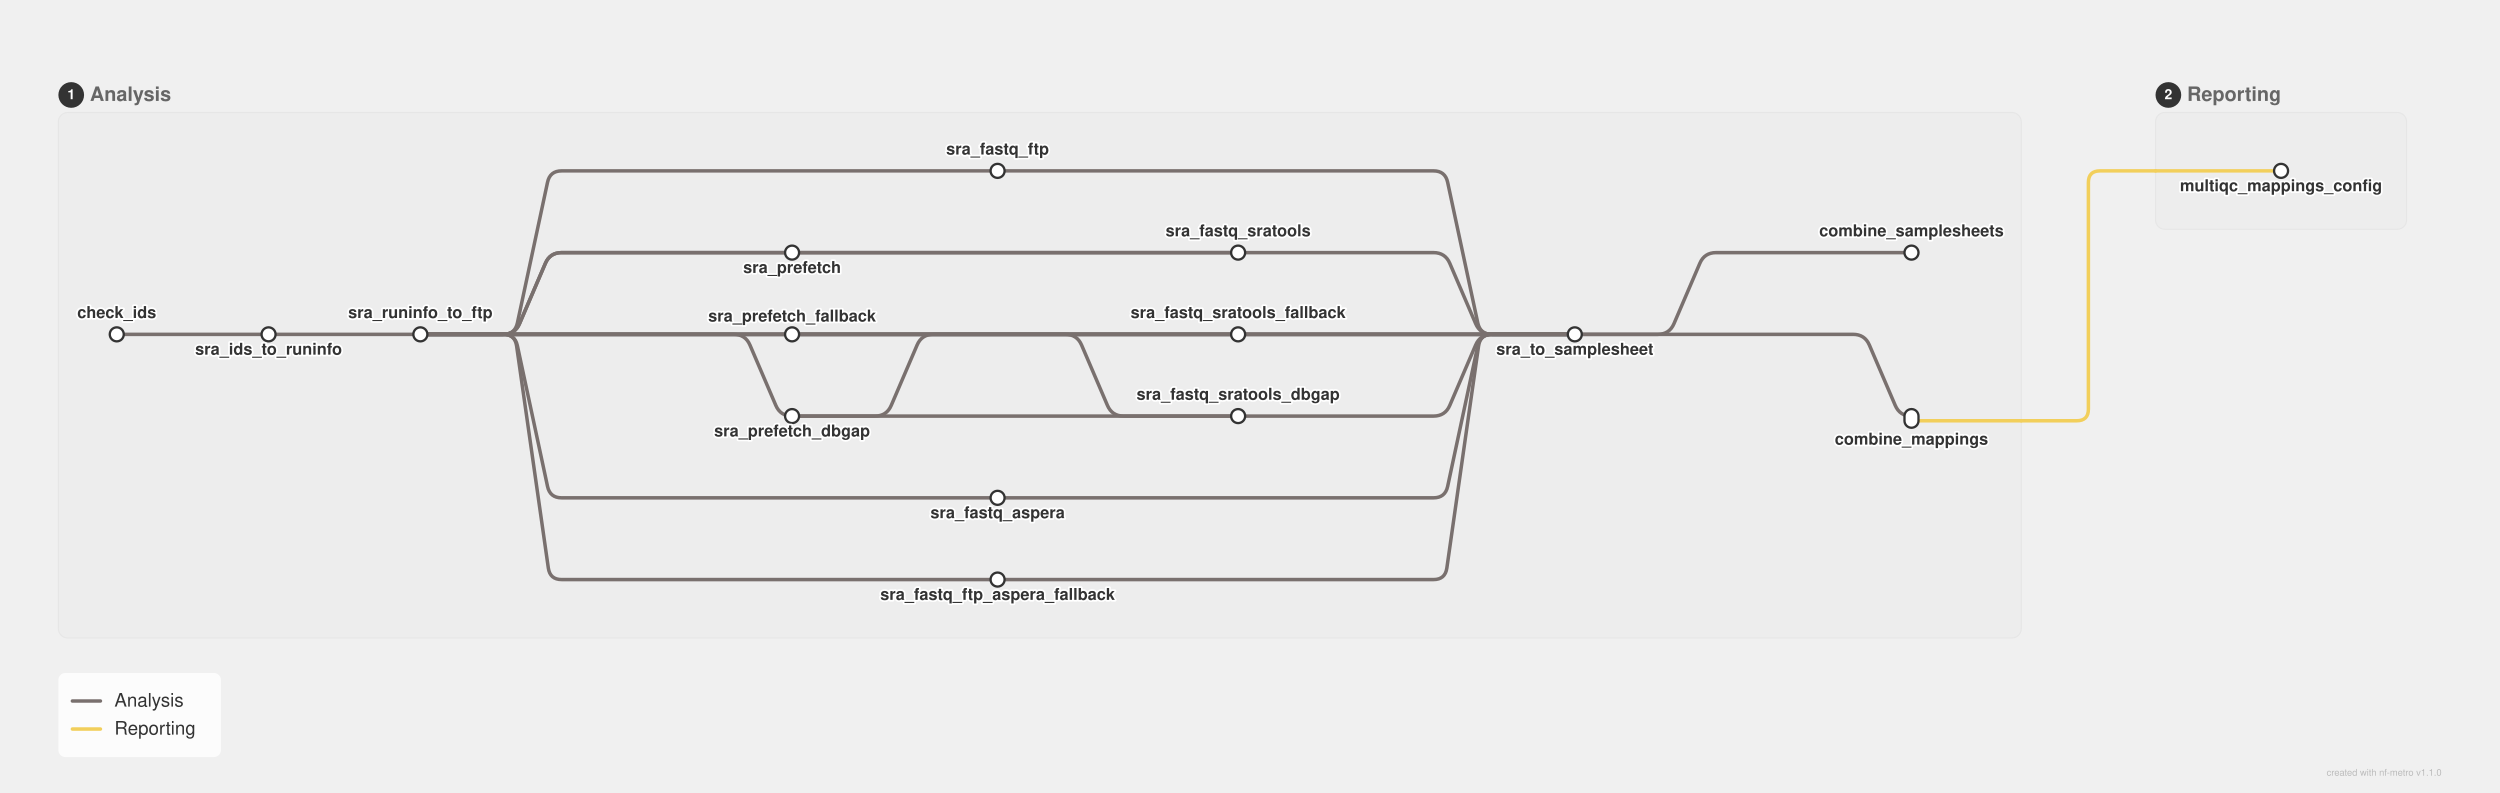
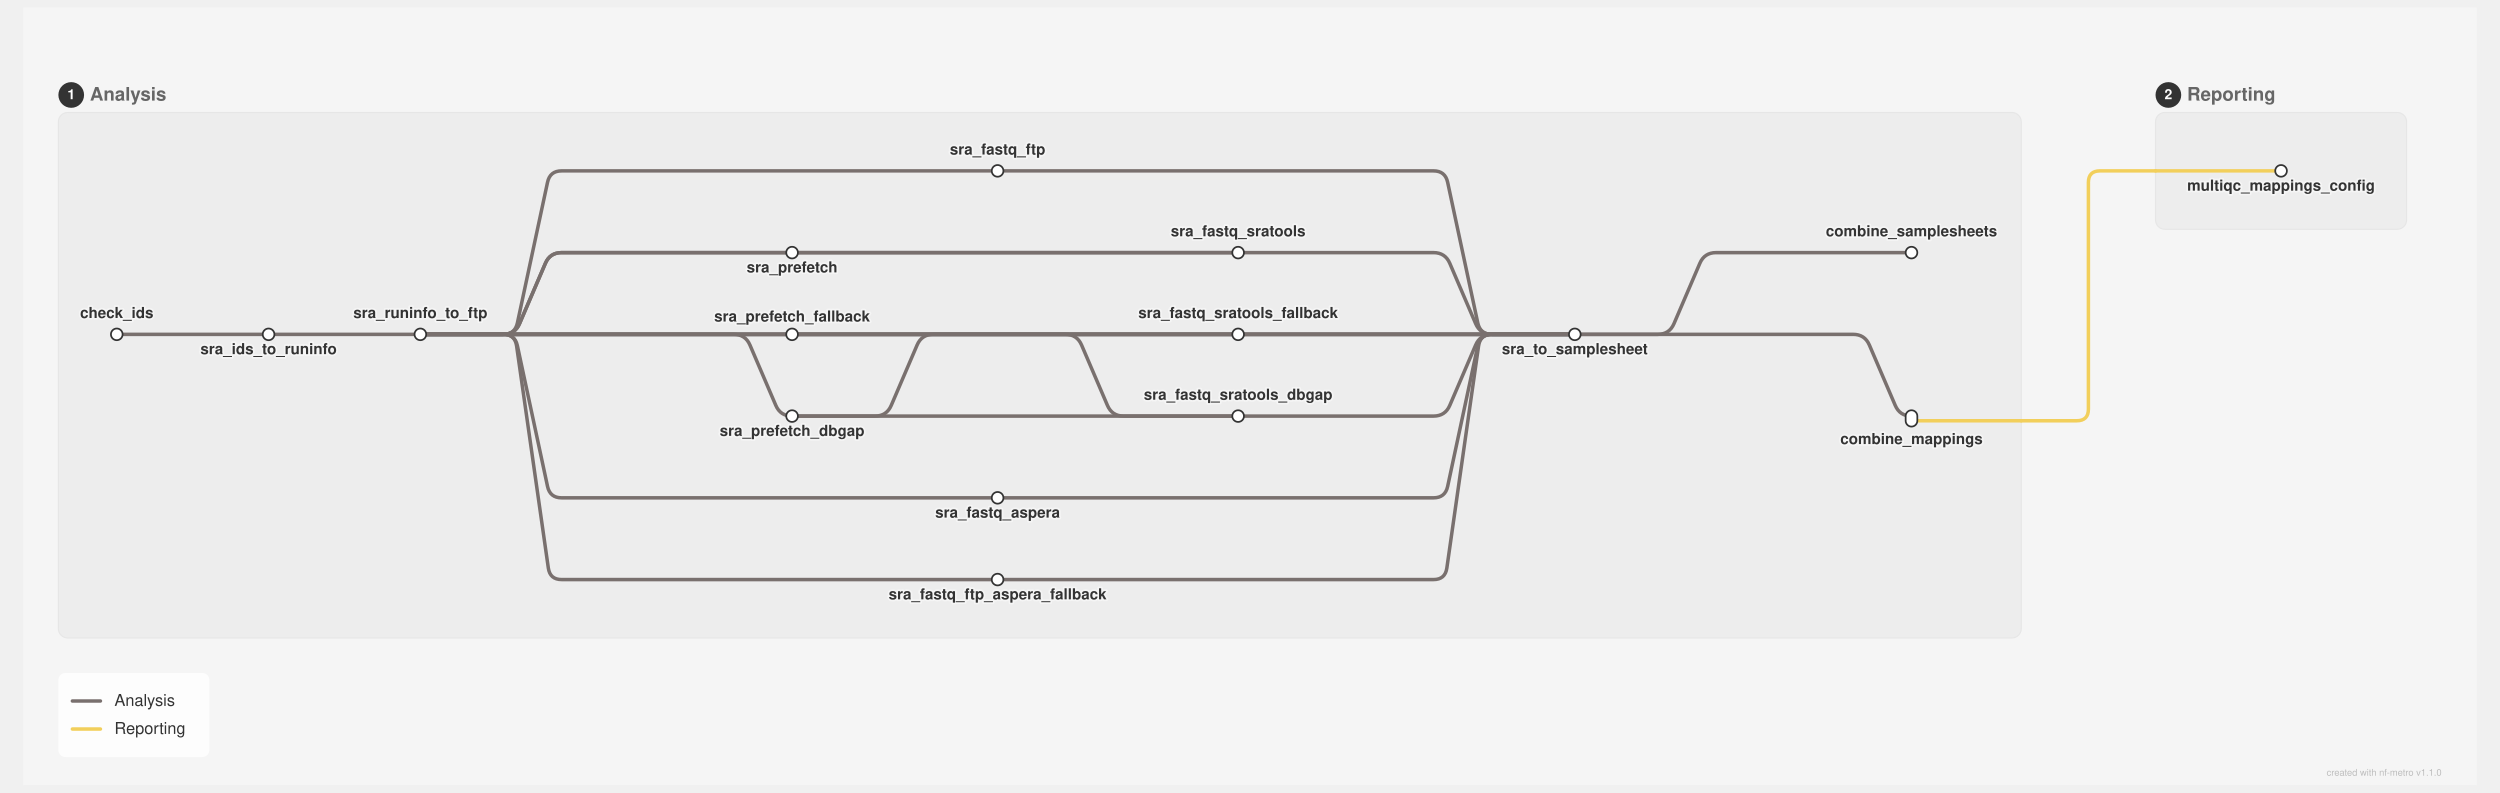
- <svg xmlns="http://www.w3.org/2000/svg" width="2101" height="666" viewBox="-20 0 2141 666">
+ <svg xmlns="http://www.w3.org/2000/svg" width="2101" height="666" viewBox="-20 0 2141 666" style="color-scheme: light">
  <defs>
</defs>
-   <style>.nf-metro-title { fill: var(--nfm-map-title-color, #111111); }
- .nf-metro-station-label { fill: var(--nfm-map-label-color, #333333); }
- .nf-metro-section-box { fill: var(--nfm-map-section-fill, #ededed); stroke: var(--nfm-map-section-stroke, #e6e6e6); }
- .nf-metro-section-label { fill: var(--nfm-map-section-label-color, #666666); }
- .nf-metro-group-label { fill: var(--nfm-map-section-label-color, #666666); }
- .nf-metro-group-underline { stroke: var(--nfm-map-section-label-color, #666666); }
- .nf-metro-legend-bg { fill: var(--nfm-map-legend-bg, rgba(255, 255, 255, 0.8)); }
- .nf-metro-legend-text { fill: var(--nfm-map-legend-text-color, #333333); }
- .nf-metro-marker-stroke { stroke: var(--nfm-map-marker-stroke, #333333); }
- .nf-metro-label-halo { fill: var(--nfm-map-bg, #ffffff); stroke: var(--nfm-map-bg, #ffffff); }</style>
-   <style>@media (prefers-color-scheme: dark) {
-     .nf-metro-section-label { fill: #d0d0d0; }
-     .nf-metro-section-num-circle { fill: #777777; }
-     .nf-metro-title { fill: #ffffff; }
- }
- </style>
+   <style>.nf-metro-bg { fill: var(--nfm-map-bg, light-dark(#f5f5f5, #2b2b2b)); }
+ .nf-metro-title { fill: var(--nfm-map-title-color, light-dark(#111111, #ffffff)); }
+ .nf-metro-station-label { fill: var(--nfm-map-label-color, light-dark(#333333, #e0e0e0)); }
+ .nf-metro-section-box { fill: var(--nfm-map-section-fill, light-dark(#ededed, #373737)); stroke: var(--nfm-map-section-stroke, light-dark(#e6e6e6, #595959)); }
+ .nf-metro-section-label { fill: var(--nfm-map-section-label-color, light-dark(#666666, #c8c8c8)); }
+ .nf-metro-group-label { fill: var(--nfm-map-section-label-color, light-dark(#666666, #c8c8c8)); }
+ .nf-metro-group-underline { stroke: var(--nfm-map-section-label-color, light-dark(#666666, #c8c8c8)); }
+ .nf-metro-legend-bg { fill: var(--nfm-map-legend-bg, light-dark(rgba(255, 255, 255, 0.8), rgba(0, 0, 0, 0.3))); }
+ .nf-metro-legend-text { fill: var(--nfm-map-legend-text-color, light-dark(#333333, #e0e0e0)); }
+ .nf-metro-marker-stroke { stroke: var(--nfm-map-marker-stroke, light-dark(#333333, #f0f0f0)); }
+ .nf-metro-label-halo { fill: var(--nfm-map-bg, light-dark(#f5f5f5, #2b2b2b)); stroke: var(--nfm-map-bg, light-dark(#f5f5f5, #2b2b2b)); }</style>
+   <rect x="0" y="0" width="2101" height="666" fill="#f5f5f5" class="nf-metro-bg" />
  <rect x="30.0" y="90.0" width="1681.0" height="450.0" rx="8" ry="8" fill="#ededed" stroke="#e6e6e6" stroke-width="1.0" class="nf-metro-section-box" data-section-id="generic" data-section-lines="generic,report" />
  <circle cx="41.0" cy="75.0" r="11" fill="#333333" class="nf-metro-section-num-circle" data-section-id="generic" />
  <text x="41.0" y="75.0" font-size="12" fill="#ffffff" font-family="'Helvetica Neue', Helvetica, Arial, sans-serif" font-weight="bold" text-anchor="middle" dy="0.3em" data-section-id="generic">1</text>
-   <text x="57.0" y="75.0" font-size="17.0" fill="#666666" font-family="'Helvetica Neue', Helvetica, Arial, sans-serif" font-weight="bold" dy="0.3em" class="nf-metro-section-label" data-section-id="generic">Analysis</text>
+   <text x="57.0" y="75.0" font-size="16.0" fill="#666666" font-family="'Helvetica Neue', Helvetica, Arial, sans-serif" font-weight="bold" dy="0.3em" class="nf-metro-section-label" data-section-id="generic">Analysis</text>
  <rect x="1826.0" y="90.0" width="215.0" height="100.0" rx="8" ry="8" fill="#ededed" stroke="#e6e6e6" stroke-width="1.0" class="nf-metro-section-box" data-section-id="report" data-section-lines="report" />
  <circle cx="1837.0" cy="75.0" r="11" fill="#333333" class="nf-metro-section-num-circle" data-section-id="report" />
  <text x="1837.0" y="75.0" font-size="12" fill="#ffffff" font-family="'Helvetica Neue', Helvetica, Arial, sans-serif" font-weight="bold" text-anchor="middle" dy="0.3em" data-section-id="report">2</text>
-   <text x="1853.0" y="75.0" font-size="17.0" fill="#666666" font-family="'Helvetica Neue', Helvetica, Arial, sans-serif" font-weight="bold" dy="0.3em" class="nf-metro-section-label" data-section-id="report">Reporting</text>
+   <text x="1853.0" y="75.0" font-size="16.0" fill="#666666" font-family="'Helvetica Neue', Helvetica, Arial, sans-serif" font-weight="bold" dy="0.3em" class="nf-metro-section-label" data-section-id="report">Reporting</text>
  <path d="M1617.0,354.0 L1711.0,354.0" stroke="#F2CF5B" stroke-width="3.0" stroke-linecap="round" class="metro-line-report" data-line-id="report" />
  <path d="M1826.0,140.0 L1933.5,140.0" stroke="#F2CF5B" stroke-width="3.0" stroke-linecap="round" class="metro-line-report" data-line-id="report" />
  <path d="M1711.0,354.0 L1758.5,354.0 Q1768.5,354.0,1768.5,344.0 L1768.5,150.0 Q1768.5,140.0,1778.5,140.0 L1826.0,140.0" stroke="#F2CF5B" stroke-width="3.0" fill="none" stroke-linecap="round" stroke-linejoin="round" class="metro-line-report" data-line-id="report" />
  <path d="M80.0,280.0 L210.0,280.0" stroke="#79706E" stroke-width="3.0" stroke-linecap="round" class="metro-line-generic" data-line-id="generic" />
  <path d="M210.0,280.0 L340.0,280.0" stroke="#79706E" stroke-width="3.0" stroke-linecap="round" class="metro-line-generic" data-line-id="generic" />
  <path d="M340.0,280.0 L411.0,280.0 Q421.0,280.0,423.095,270.222 L448.905,149.778 Q451.0,140.0,461.0,140.0 L834.333,140.0" stroke="#79706E" stroke-width="3.0" fill="none" stroke-linecap="round" stroke-linejoin="round" class="metro-line-generic" data-line-id="generic" />
  <path d="M340.0,280.0 L411.0,280.0 Q421.0,280.0,424.939,270.809 L447.061,219.191 Q451.0,210.0,461.0,210.0 L658.333,210.0" stroke="#79706E" stroke-width="3.0" fill="none" stroke-linecap="round" stroke-linejoin="round" class="metro-line-generic" data-line-id="generic" />
  <path d="M340.0,280.0 L411.0,280.0 Q421.0,280.0,424.939,270.809 L447.061,219.191 Q451.0,210.0,461.0,210.0 L1040.333,210.0" stroke="#79706E" stroke-width="3.0" fill="none" stroke-linecap="round" stroke-linejoin="round" class="metro-line-generic" data-line-id="generic" />
  <path d="M340.0,280.0 L658.333,280.0" stroke="#79706E" stroke-width="3.0" stroke-linecap="round" class="metro-line-generic" data-line-id="generic" />
  <path d="M340.0,280.0 L1040.333,280.0" stroke="#79706E" stroke-width="3.0" stroke-linecap="round" class="metro-line-generic" data-line-id="generic" />
  <path d="M340.0,280.0 L608.333,280.0 Q618.333,280.0,622.273,289.191 L644.394,340.809 Q648.333,350.0,658.333,350.0 L658.333,350.0" stroke="#79706E" stroke-width="3.0" fill="none" stroke-linecap="round" stroke-linejoin="round" class="metro-line-generic" data-line-id="generic" />
  <path d="M340.0,280.0 L892.333,280.0 Q902.333,280.0,906.273,289.191 L928.394,340.809 Q932.333,350.0,942.333,350.0 L1040.333,350.0" stroke="#79706E" stroke-width="3.0" fill="none" stroke-linecap="round" stroke-linejoin="round" class="metro-line-generic" data-line-id="generic" />
  <path d="M340.0,280.0 L411.0,280.0 Q421.0,280.0,423.095,289.778 L448.905,410.222 Q451.0,420.0,461.0,420.0 L834.333,420.0" stroke="#79706E" stroke-width="3.0" fill="none" stroke-linecap="round" stroke-linejoin="round" class="metro-line-generic" data-line-id="generic" />
  <path d="M340.0,280.0 L411.0,280.0 Q421.0,280.0,422.414,289.899 L449.586,480.101 Q451.0,490.0,461.0,490.0 L834.333,490.0" stroke="#79706E" stroke-width="3.0" fill="none" stroke-linecap="round" stroke-linejoin="round" class="metro-line-generic" data-line-id="generic" />
  <path d="M340.0,280.0 L1328.667,280.0" stroke="#79706E" stroke-width="3.0" stroke-linecap="round" class="metro-line-generic" data-line-id="generic" />
  <path d="M834.333,140.0 L1207.667,140.0 Q1217.667,140.0,1219.762,149.778 L1245.571,270.222 Q1247.667,280.0,1257.667,280.0 L1328.667,280.0" stroke="#79706E" stroke-width="3.0" fill="none" stroke-linecap="round" stroke-linejoin="round" class="metro-line-generic" data-line-id="generic" />
  <path d="M658.333,210.0 L1040.333,210.0" stroke="#79706E" stroke-width="3.0" stroke-linecap="round" class="metro-line-generic" data-line-id="generic" />
  <path d="M1040.333,210.0 L1207.667,210.0 Q1217.667,210.0,1221.606,219.191 L1243.727,270.809 Q1247.667,280.0,1257.667,280.0 L1328.667,280.0" stroke="#79706E" stroke-width="3.0" fill="none" stroke-linecap="round" stroke-linejoin="round" class="metro-line-generic" data-line-id="generic" />
  <path d="M658.333,280.0 L1040.333,280.0" stroke="#79706E" stroke-width="3.0" stroke-linecap="round" class="metro-line-generic" data-line-id="generic" />
  <path d="M658.333,280.0 L1328.667,280.0" stroke="#79706E" stroke-width="3.0" stroke-linecap="round" class="metro-line-generic" data-line-id="generic" />
  <path d="M1040.333,280.0 L1328.667,280.0" stroke="#79706E" stroke-width="3.0" stroke-linecap="round" class="metro-line-generic" data-line-id="generic" />
  <path d="M658.333,350.0 L1040.333,350.0" stroke="#79706E" stroke-width="3.0" stroke-linecap="round" class="metro-line-generic" data-line-id="generic" />
  <path d="M658.333,350.0 L729.333,350.0 Q739.333,350.0,743.273,340.809 L765.394,289.191 Q769.333,280.0,779.333,280.0 L1328.667,280.0" stroke="#79706E" stroke-width="3.0" fill="none" stroke-linecap="round" stroke-linejoin="round" class="metro-line-generic" data-line-id="generic" />
  <path d="M1040.333,350.0 L1207.667,350.0 Q1217.667,350.0,1221.606,340.809 L1243.727,289.191 Q1247.667,280.0,1257.667,280.0 L1328.667,280.0" stroke="#79706E" stroke-width="3.0" fill="none" stroke-linecap="round" stroke-linejoin="round" class="metro-line-generic" data-line-id="generic" />
  <path d="M834.333,420.0 L1207.667,420.0 Q1217.667,420.0,1219.762,410.222 L1245.571,289.778 Q1247.667,280.0,1257.667,280.0 L1328.667,280.0" stroke="#79706E" stroke-width="3.0" fill="none" stroke-linecap="round" stroke-linejoin="round" class="metro-line-generic" data-line-id="generic" />
  <path d="M834.333,490.0 L1207.667,490.0 Q1217.667,490.0,1219.081,480.101 L1246.252,289.899 Q1247.667,280.0,1257.667,280.0 L1328.667,280.0" stroke="#79706E" stroke-width="3.0" fill="none" stroke-linecap="round" stroke-linejoin="round" class="metro-line-generic" data-line-id="generic" />
  <path d="M1328.667,280.0 L1399.667,280.0 Q1409.667,280.0,1413.606,270.809 L1435.727,219.191 Q1439.667,210.0,1449.667,210.0 L1617.0,210.0" stroke="#79706E" stroke-width="3.0" fill="none" stroke-linecap="round" stroke-linejoin="round" class="metro-line-generic" data-line-id="generic" />
  <path d="M1328.667,280.0 L1567.0,280.0 Q1577.0,280.0,1580.939,289.191 L1603.061,340.809 Q1607.0,350.0,1617.0,350.0 L1617.0,350.0" stroke="#79706E" stroke-width="3.0" fill="none" stroke-linecap="round" stroke-linejoin="round" class="metro-line-generic" data-line-id="generic" />
-   <g class="nf-metro-station-group" data-node-id="n0" data-node-cx="80.0" data-node-cy="280.0" data-node-r="6.0" data-node-groups="generic" data-node-region="generic" data-node-w="12.0" data-node-h="12.0" data-node-rx="6.0">
-     <rect x="74.0" y="274.0" width="12.0" height="12.0" rx="6.0" ry="6.0" fill="#ffffff" stroke="#333333" stroke-width="2.0" class="nf-metro-station" data-station-id="n0" data-station-lines="generic" data-station-label="check_ids" data-section-id="generic" data-section-name="Analysis" />
+   <g class="nf-metro-station-group" data-node-id="n0" data-node-cx="80.0" data-node-cy="280.0" data-node-r="5.0" data-node-groups="generic" data-node-region="generic" data-node-w="10.0" data-node-h="10.0" data-node-rx="5.0">
+     <rect x="75.0" y="275.0" width="10.0" height="10.0" rx="5.0" ry="5.0" fill="#ffffff" stroke="#333333" stroke-width="1.5" class="nf-metro-station" data-station-id="n0" data-station-lines="generic" data-station-label="check_ids" data-section-id="generic" data-section-name="Analysis" />
  </g>
-   <g class="nf-metro-station-group" data-node-id="n1" data-node-cx="210.0" data-node-cy="280.0" data-node-r="6.0" data-node-groups="generic" data-node-region="generic" data-node-w="12.0" data-node-h="12.0" data-node-rx="6.0">
-     <rect x="204.0" y="274.0" width="12.0" height="12.0" rx="6.0" ry="6.0" fill="#ffffff" stroke="#333333" stroke-width="2.0" class="nf-metro-station" data-station-id="n1" data-station-lines="generic" data-station-label="sra_ids_to_runinfo" data-section-id="generic" data-section-name="Analysis" />
+   <g class="nf-metro-station-group" data-node-id="n1" data-node-cx="210.0" data-node-cy="280.0" data-node-r="5.0" data-node-groups="generic" data-node-region="generic" data-node-w="10.0" data-node-h="10.0" data-node-rx="5.0">
+     <rect x="205.0" y="275.0" width="10.0" height="10.0" rx="5.0" ry="5.0" fill="#ffffff" stroke="#333333" stroke-width="1.5" class="nf-metro-station" data-station-id="n1" data-station-lines="generic" data-station-label="sra_ids_to_runinfo" data-section-id="generic" data-section-name="Analysis" />
  </g>
-   <g class="nf-metro-station-group" data-node-id="n2" data-node-cx="340.0" data-node-cy="280.0" data-node-r="6.0" data-node-groups="generic" data-node-region="generic" data-node-w="12.0" data-node-h="12.0" data-node-rx="6.0">
-     <rect x="334.0" y="274.0" width="12.0" height="12.0" rx="6.0" ry="6.0" fill="#ffffff" stroke="#333333" stroke-width="2.0" class="nf-metro-station" data-station-id="n2" data-station-lines="generic" data-station-label="sra_runinfo_to_ftp" data-section-id="generic" data-section-name="Analysis" />
+   <g class="nf-metro-station-group" data-node-id="n2" data-node-cx="340.0" data-node-cy="280.0" data-node-r="5.0" data-node-groups="generic" data-node-region="generic" data-node-w="10.0" data-node-h="10.0" data-node-rx="5.0">
+     <rect x="335.0" y="275.0" width="10.0" height="10.0" rx="5.0" ry="5.0" fill="#ffffff" stroke="#333333" stroke-width="1.5" class="nf-metro-station" data-station-id="n2" data-station-lines="generic" data-station-label="sra_runinfo_to_ftp" data-section-id="generic" data-section-name="Analysis" />
  </g>
-   <g class="nf-metro-station-group" data-node-id="n3" data-node-cx="834.3" data-node-cy="140.0" data-node-r="6.0" data-node-groups="generic" data-node-region="generic" data-node-w="12.0" data-node-h="12.0" data-node-rx="6.0">
-     <rect x="828.333" y="134.0" width="12.0" height="12.0" rx="6.0" ry="6.0" fill="#ffffff" stroke="#333333" stroke-width="2.0" class="nf-metro-station" data-station-id="n3" data-station-lines="generic" data-station-label="sra_fastq_ftp" data-section-id="generic" data-section-name="Analysis" />
+   <g class="nf-metro-station-group" data-node-id="n3" data-node-cx="834.3" data-node-cy="140.0" data-node-r="5.0" data-node-groups="generic" data-node-region="generic" data-node-w="10.0" data-node-h="10.0" data-node-rx="5.0">
+     <rect x="829.333" y="135.0" width="10.0" height="10.0" rx="5.0" ry="5.0" fill="#ffffff" stroke="#333333" stroke-width="1.5" class="nf-metro-station" data-station-id="n3" data-station-lines="generic" data-station-label="sra_fastq_ftp" data-section-id="generic" data-section-name="Analysis" />
  </g>
-   <g class="nf-metro-station-group" data-node-id="n4" data-node-cx="658.3" data-node-cy="210.0" data-node-r="6.0" data-node-groups="generic" data-node-region="generic" data-node-w="12.0" data-node-h="12.0" data-node-rx="6.0">
-     <rect x="652.333" y="204.0" width="12.0" height="12.0" rx="6.0" ry="6.0" fill="#ffffff" stroke="#333333" stroke-width="2.0" class="nf-metro-station" data-station-id="n4" data-station-lines="generic" data-station-label="sra_prefetch" data-section-id="generic" data-section-name="Analysis" />
+   <g class="nf-metro-station-group" data-node-id="n4" data-node-cx="658.3" data-node-cy="210.0" data-node-r="5.0" data-node-groups="generic" data-node-region="generic" data-node-w="10.0" data-node-h="10.0" data-node-rx="5.0">
+     <rect x="653.333" y="205.0" width="10.0" height="10.0" rx="5.0" ry="5.0" fill="#ffffff" stroke="#333333" stroke-width="1.5" class="nf-metro-station" data-station-id="n4" data-station-lines="generic" data-station-label="sra_prefetch" data-section-id="generic" data-section-name="Analysis" />
  </g>
-   <g class="nf-metro-station-group" data-node-id="n5" data-node-cx="1040.3" data-node-cy="210.0" data-node-r="6.0" data-node-groups="generic" data-node-region="generic" data-node-w="12.0" data-node-h="12.0" data-node-rx="6.0">
-     <rect x="1034.333" y="204.0" width="12.0" height="12.0" rx="6.0" ry="6.0" fill="#ffffff" stroke="#333333" stroke-width="2.0" class="nf-metro-station" data-station-id="n5" data-station-lines="generic" data-station-label="sra_fastq_sratools" data-section-id="generic" data-section-name="Analysis" />
+   <g class="nf-metro-station-group" data-node-id="n5" data-node-cx="1040.3" data-node-cy="210.0" data-node-r="5.0" data-node-groups="generic" data-node-region="generic" data-node-w="10.0" data-node-h="10.0" data-node-rx="5.0">
+     <rect x="1035.333" y="205.0" width="10.0" height="10.0" rx="5.0" ry="5.0" fill="#ffffff" stroke="#333333" stroke-width="1.5" class="nf-metro-station" data-station-id="n5" data-station-lines="generic" data-station-label="sra_fastq_sratools" data-section-id="generic" data-section-name="Analysis" />
  </g>
-   <g class="nf-metro-station-group" data-node-id="n6" data-node-cx="658.3" data-node-cy="280.0" data-node-r="6.0" data-node-groups="generic" data-node-region="generic" data-node-w="12.0" data-node-h="12.0" data-node-rx="6.0">
-     <rect x="652.333" y="274.0" width="12.0" height="12.0" rx="6.0" ry="6.0" fill="#ffffff" stroke="#333333" stroke-width="2.0" class="nf-metro-station" data-station-id="n6" data-station-lines="generic" data-station-label="sra_prefetch_fallback" data-section-id="generic" data-section-name="Analysis" />
+   <g class="nf-metro-station-group" data-node-id="n6" data-node-cx="658.3" data-node-cy="280.0" data-node-r="5.0" data-node-groups="generic" data-node-region="generic" data-node-w="10.0" data-node-h="10.0" data-node-rx="5.0">
+     <rect x="653.333" y="275.0" width="10.0" height="10.0" rx="5.0" ry="5.0" fill="#ffffff" stroke="#333333" stroke-width="1.5" class="nf-metro-station" data-station-id="n6" data-station-lines="generic" data-station-label="sra_prefetch_fallback" data-section-id="generic" data-section-name="Analysis" />
  </g>
-   <g class="nf-metro-station-group" data-node-id="n7" data-node-cx="1040.3" data-node-cy="280.0" data-node-r="6.0" data-node-groups="generic" data-node-region="generic" data-node-w="12.0" data-node-h="12.0" data-node-rx="6.0">
-     <rect x="1034.333" y="274.0" width="12.0" height="12.0" rx="6.0" ry="6.0" fill="#ffffff" stroke="#333333" stroke-width="2.0" class="nf-metro-station" data-station-id="n7" data-station-lines="generic" data-station-label="sra_fastq_sratools_fallback" data-section-id="generic" data-section-name="Analysis" />
+   <g class="nf-metro-station-group" data-node-id="n7" data-node-cx="1040.3" data-node-cy="280.0" data-node-r="5.0" data-node-groups="generic" data-node-region="generic" data-node-w="10.0" data-node-h="10.0" data-node-rx="5.0">
+     <rect x="1035.333" y="275.0" width="10.0" height="10.0" rx="5.0" ry="5.0" fill="#ffffff" stroke="#333333" stroke-width="1.5" class="nf-metro-station" data-station-id="n7" data-station-lines="generic" data-station-label="sra_fastq_sratools_fallback" data-section-id="generic" data-section-name="Analysis" />
  </g>
-   <g class="nf-metro-station-group" data-node-id="n8" data-node-cx="658.3" data-node-cy="350.0" data-node-r="6.0" data-node-groups="generic" data-node-region="generic" data-node-w="12.0" data-node-h="12.0" data-node-rx="6.0">
-     <rect x="652.333" y="344.0" width="12.0" height="12.0" rx="6.0" ry="6.0" fill="#ffffff" stroke="#333333" stroke-width="2.0" class="nf-metro-station" data-station-id="n8" data-station-lines="generic" data-station-label="sra_prefetch_dbgap" data-section-id="generic" data-section-name="Analysis" />
+   <g class="nf-metro-station-group" data-node-id="n8" data-node-cx="658.3" data-node-cy="350.0" data-node-r="5.0" data-node-groups="generic" data-node-region="generic" data-node-w="10.0" data-node-h="10.0" data-node-rx="5.0">
+     <rect x="653.333" y="345.0" width="10.0" height="10.0" rx="5.0" ry="5.0" fill="#ffffff" stroke="#333333" stroke-width="1.5" class="nf-metro-station" data-station-id="n8" data-station-lines="generic" data-station-label="sra_prefetch_dbgap" data-section-id="generic" data-section-name="Analysis" />
  </g>
-   <g class="nf-metro-station-group" data-node-id="n9" data-node-cx="1040.3" data-node-cy="350.0" data-node-r="6.0" data-node-groups="generic" data-node-region="generic" data-node-w="12.0" data-node-h="12.0" data-node-rx="6.0">
-     <rect x="1034.333" y="344.0" width="12.0" height="12.0" rx="6.0" ry="6.0" fill="#ffffff" stroke="#333333" stroke-width="2.0" class="nf-metro-station" data-station-id="n9" data-station-lines="generic" data-station-label="sra_fastq_sratools_dbgap" data-section-id="generic" data-section-name="Analysis" />
+   <g class="nf-metro-station-group" data-node-id="n9" data-node-cx="1040.3" data-node-cy="350.0" data-node-r="5.0" data-node-groups="generic" data-node-region="generic" data-node-w="10.0" data-node-h="10.0" data-node-rx="5.0">
+     <rect x="1035.333" y="345.0" width="10.0" height="10.0" rx="5.0" ry="5.0" fill="#ffffff" stroke="#333333" stroke-width="1.5" class="nf-metro-station" data-station-id="n9" data-station-lines="generic" data-station-label="sra_fastq_sratools_dbgap" data-section-id="generic" data-section-name="Analysis" />
  </g>
-   <g class="nf-metro-station-group" data-node-id="n10" data-node-cx="834.3" data-node-cy="420.0" data-node-r="6.0" data-node-groups="generic" data-node-region="generic" data-node-w="12.0" data-node-h="12.0" data-node-rx="6.0">
-     <rect x="828.333" y="414.0" width="12.0" height="12.0" rx="6.0" ry="6.0" fill="#ffffff" stroke="#333333" stroke-width="2.0" class="nf-metro-station" data-station-id="n10" data-station-lines="generic" data-station-label="sra_fastq_aspera" data-section-id="generic" data-section-name="Analysis" />
+   <g class="nf-metro-station-group" data-node-id="n10" data-node-cx="834.3" data-node-cy="420.0" data-node-r="5.0" data-node-groups="generic" data-node-region="generic" data-node-w="10.0" data-node-h="10.0" data-node-rx="5.0">
+     <rect x="829.333" y="415.0" width="10.0" height="10.0" rx="5.0" ry="5.0" fill="#ffffff" stroke="#333333" stroke-width="1.5" class="nf-metro-station" data-station-id="n10" data-station-lines="generic" data-station-label="sra_fastq_aspera" data-section-id="generic" data-section-name="Analysis" />
  </g>
-   <g class="nf-metro-station-group" data-node-id="n11" data-node-cx="834.3" data-node-cy="490.0" data-node-r="6.0" data-node-groups="generic" data-node-region="generic" data-node-w="12.0" data-node-h="12.0" data-node-rx="6.0">
-     <rect x="828.333" y="484.0" width="12.0" height="12.0" rx="6.0" ry="6.0" fill="#ffffff" stroke="#333333" stroke-width="2.0" class="nf-metro-station" data-station-id="n11" data-station-lines="generic" data-station-label="sra_fastq_ftp_aspera_fallback" data-section-id="generic" data-section-name="Analysis" />
+   <g class="nf-metro-station-group" data-node-id="n11" data-node-cx="834.3" data-node-cy="490.0" data-node-r="5.0" data-node-groups="generic" data-node-region="generic" data-node-w="10.0" data-node-h="10.0" data-node-rx="5.0">
+     <rect x="829.333" y="485.0" width="10.0" height="10.0" rx="5.0" ry="5.0" fill="#ffffff" stroke="#333333" stroke-width="1.5" class="nf-metro-station" data-station-id="n11" data-station-lines="generic" data-station-label="sra_fastq_ftp_aspera_fallback" data-section-id="generic" data-section-name="Analysis" />
  </g>
-   <g class="nf-metro-station-group" data-node-id="n12" data-node-cx="1328.7" data-node-cy="280.0" data-node-r="6.0" data-node-groups="generic" data-node-region="generic" data-node-w="12.0" data-node-h="12.0" data-node-rx="6.0">
-     <rect x="1322.667" y="274.0" width="12.0" height="12.0" rx="6.0" ry="6.0" fill="#ffffff" stroke="#333333" stroke-width="2.0" class="nf-metro-station" data-station-id="n12" data-station-lines="generic" data-station-label="sra_to_samplesheet" data-section-id="generic" data-section-name="Analysis" />
+   <g class="nf-metro-station-group" data-node-id="n12" data-node-cx="1328.7" data-node-cy="280.0" data-node-r="5.0" data-node-groups="generic" data-node-region="generic" data-node-w="10.0" data-node-h="10.0" data-node-rx="5.0">
+     <rect x="1323.667" y="275.0" width="10.0" height="10.0" rx="5.0" ry="5.0" fill="#ffffff" stroke="#333333" stroke-width="1.5" class="nf-metro-station" data-station-id="n12" data-station-lines="generic" data-station-label="sra_to_samplesheet" data-section-id="generic" data-section-name="Analysis" />
  </g>
-   <g class="nf-metro-station-group" data-node-id="n13" data-node-cx="1617.0" data-node-cy="210.0" data-node-r="6.0" data-node-groups="generic" data-node-region="generic" data-node-w="12.0" data-node-h="12.0" data-node-rx="6.0">
-     <rect x="1611.0" y="204.0" width="12.0" height="12.0" rx="6.0" ry="6.0" fill="#ffffff" stroke="#333333" stroke-width="2.0" class="nf-metro-station" data-station-id="n13" data-station-lines="generic" data-station-label="combine_samplesheets" data-section-id="generic" data-section-name="Analysis" />
+   <g class="nf-metro-station-group" data-node-id="n13" data-node-cx="1617.0" data-node-cy="210.0" data-node-r="5.0" data-node-groups="generic" data-node-region="generic" data-node-w="10.0" data-node-h="10.0" data-node-rx="5.0">
+     <rect x="1612.0" y="205.0" width="10.0" height="10.0" rx="5.0" ry="5.0" fill="#ffffff" stroke="#333333" stroke-width="1.5" class="nf-metro-station" data-station-id="n13" data-station-lines="generic" data-station-label="combine_samplesheets" data-section-id="generic" data-section-name="Analysis" />
  </g>
-   <g class="nf-metro-station-group" data-node-id="n14" data-node-cx="1617.0" data-node-cy="352.0" data-node-r="6.0" data-node-groups="generic,report" data-node-region="generic" data-node-w="12.0" data-node-h="16.0" data-node-rx="6.0">
-     <rect x="1611.0" y="344.0" width="12.0" height="16.0" rx="6.0" ry="6.0" fill="#ffffff" stroke="#333333" stroke-width="2.0" class="nf-metro-station" data-station-id="n14" data-station-lines="generic,report" data-station-label="combine_mappings" data-section-id="generic" data-section-name="Analysis" />
+   <g class="nf-metro-station-group" data-node-id="n14" data-node-cx="1617.0" data-node-cy="352.0" data-node-r="5.0" data-node-groups="generic,report" data-node-region="generic" data-node-w="10.0" data-node-h="14.0" data-node-rx="5.0">
+     <rect x="1612.0" y="345.0" width="10.0" height="14.0" rx="5.0" ry="5.0" fill="#ffffff" stroke="#333333" stroke-width="1.5" class="nf-metro-station" data-station-id="n14" data-station-lines="generic,report" data-station-label="combine_mappings" data-section-id="generic" data-section-name="Analysis" />
  </g>
-   <g class="nf-metro-station-group" data-node-id="n15" data-node-cx="1933.5" data-node-cy="140.0" data-node-r="6.0" data-node-groups="report" data-node-region="report" data-node-w="12.0" data-node-h="12.0" data-node-rx="6.0">
-     <rect x="1927.5" y="134.0" width="12.0" height="12.0" rx="6.0" ry="6.0" fill="#ffffff" stroke="#333333" stroke-width="2.0" class="nf-metro-station" data-station-id="n15" data-station-lines="report" data-station-label="multiqc_mappings_config" data-section-id="report" data-section-name="Reporting" />
+   <g class="nf-metro-station-group" data-node-id="n15" data-node-cx="1933.5" data-node-cy="140.0" data-node-r="5.0" data-node-groups="report" data-node-region="report" data-node-w="10.0" data-node-h="10.0" data-node-rx="5.0">
+     <rect x="1928.5" y="135.0" width="10.0" height="10.0" rx="5.0" ry="5.0" fill="#ffffff" stroke="#333333" stroke-width="1.5" class="nf-metro-station" data-station-id="n15" data-station-lines="report" data-station-label="multiqc_mappings_config" data-section-id="report" data-section-name="Reporting" />
  </g>
-   <text x="80.0" y="266.0" font-size="14.0" fill="#ffffff" stroke="#ffffff" stroke-width="3.0" stroke-linejoin="round" font-family="'Helvetica Neue', Helvetica, Arial, sans-serif" font-weight="bold" aria-hidden="true" class="nf-metro-label-halo" text-anchor="middle" dominant-baseline="auto">check_ids</text>
-   <text x="80.0" y="266.0" font-size="14.0" fill="#333333" font-family="'Helvetica Neue', Helvetica, Arial, sans-serif" font-weight="bold" text-anchor="middle" dominant-baseline="auto" data-station-id="n0" class="nf-metro-station-label">check_ids</text>
-   <text x="1933.5" y="151.0" font-size="14.0" fill="#ffffff" stroke="#ffffff" stroke-width="3.0" stroke-linejoin="round" font-family="'Helvetica Neue', Helvetica, Arial, sans-serif" font-weight="bold" aria-hidden="true" class="nf-metro-label-halo" text-anchor="middle" dominant-baseline="hanging">multiqc_mappings_config</text>
-   <text x="1933.5" y="151.0" font-size="14.0" fill="#333333" font-family="'Helvetica Neue', Helvetica, Arial, sans-serif" font-weight="bold" text-anchor="middle" dominant-baseline="hanging" data-station-id="n15" class="nf-metro-station-label">multiqc_mappings_config</text>
-   <text x="210.0" y="291.0" font-size="14.0" fill="#ffffff" stroke="#ffffff" stroke-width="3.0" stroke-linejoin="round" font-family="'Helvetica Neue', Helvetica, Arial, sans-serif" font-weight="bold" aria-hidden="true" class="nf-metro-label-halo" text-anchor="middle" dominant-baseline="hanging">sra_ids_to_runinfo</text>
-   <text x="210.0" y="291.0" font-size="14.0" fill="#333333" font-family="'Helvetica Neue', Helvetica, Arial, sans-serif" font-weight="bold" text-anchor="middle" dominant-baseline="hanging" data-station-id="n1" class="nf-metro-station-label">sra_ids_to_runinfo</text>
-   <text x="340.0" y="266.0" font-size="14.0" fill="#ffffff" stroke="#ffffff" stroke-width="3.0" stroke-linejoin="round" font-family="'Helvetica Neue', Helvetica, Arial, sans-serif" font-weight="bold" aria-hidden="true" class="nf-metro-label-halo" text-anchor="middle" dominant-baseline="auto">sra_runinfo_to_ftp</text>
-   <text x="340.0" y="266.0" font-size="14.0" fill="#333333" font-family="'Helvetica Neue', Helvetica, Arial, sans-serif" font-weight="bold" text-anchor="middle" dominant-baseline="auto" data-station-id="n2" class="nf-metro-station-label">sra_runinfo_to_ftp</text>
-   <text x="834.333" y="126.0" font-size="14.0" fill="#ffffff" stroke="#ffffff" stroke-width="3.0" stroke-linejoin="round" font-family="'Helvetica Neue', Helvetica, Arial, sans-serif" font-weight="bold" aria-hidden="true" class="nf-metro-label-halo" text-anchor="middle" dominant-baseline="auto">sra_fastq_ftp</text>
-   <text x="834.333" y="126.0" font-size="14.0" fill="#333333" font-family="'Helvetica Neue', Helvetica, Arial, sans-serif" font-weight="bold" text-anchor="middle" dominant-baseline="auto" data-station-id="n3" class="nf-metro-station-label">sra_fastq_ftp</text>
-   <text x="658.333" y="221.0" font-size="14.0" fill="#ffffff" stroke="#ffffff" stroke-width="3.0" stroke-linejoin="round" font-family="'Helvetica Neue', Helvetica, Arial, sans-serif" font-weight="bold" aria-hidden="true" class="nf-metro-label-halo" text-anchor="middle" dominant-baseline="hanging">sra_prefetch</text>
-   <text x="658.333" y="221.0" font-size="14.0" fill="#333333" font-family="'Helvetica Neue', Helvetica, Arial, sans-serif" font-weight="bold" text-anchor="middle" dominant-baseline="hanging" data-station-id="n4" class="nf-metro-station-label">sra_prefetch</text>
-   <text x="658.333" y="269.0" font-size="14.0" fill="#ffffff" stroke="#ffffff" stroke-width="3.0" stroke-linejoin="round" font-family="'Helvetica Neue', Helvetica, Arial, sans-serif" font-weight="bold" aria-hidden="true" class="nf-metro-label-halo" text-anchor="middle" dominant-baseline="auto">sra_prefetch_fallback</text>
-   <text x="658.333" y="269.0" font-size="14.0" fill="#333333" font-family="'Helvetica Neue', Helvetica, Arial, sans-serif" font-weight="bold" text-anchor="middle" dominant-baseline="auto" data-station-id="n6" class="nf-metro-station-label">sra_prefetch_fallback</text>
-   <text x="658.333" y="361.0" font-size="14.0" fill="#ffffff" stroke="#ffffff" stroke-width="3.0" stroke-linejoin="round" font-family="'Helvetica Neue', Helvetica, Arial, sans-serif" font-weight="bold" aria-hidden="true" class="nf-metro-label-halo" text-anchor="middle" dominant-baseline="hanging">sra_prefetch_dbgap</text>
-   <text x="658.333" y="361.0" font-size="14.0" fill="#333333" font-family="'Helvetica Neue', Helvetica, Arial, sans-serif" font-weight="bold" text-anchor="middle" dominant-baseline="hanging" data-station-id="n8" class="nf-metro-station-label">sra_prefetch_dbgap</text>
-   <text x="834.333" y="431.0" font-size="14.0" fill="#ffffff" stroke="#ffffff" stroke-width="3.0" stroke-linejoin="round" font-family="'Helvetica Neue', Helvetica, Arial, sans-serif" font-weight="bold" aria-hidden="true" class="nf-metro-label-halo" text-anchor="middle" dominant-baseline="hanging">sra_fastq_aspera</text>
-   <text x="834.333" y="431.0" font-size="14.0" fill="#333333" font-family="'Helvetica Neue', Helvetica, Arial, sans-serif" font-weight="bold" text-anchor="middle" dominant-baseline="hanging" data-station-id="n10" class="nf-metro-station-label">sra_fastq_aspera</text>
-   <text x="834.333" y="501.0" font-size="14.0" fill="#ffffff" stroke="#ffffff" stroke-width="3.0" stroke-linejoin="round" font-family="'Helvetica Neue', Helvetica, Arial, sans-serif" font-weight="bold" aria-hidden="true" class="nf-metro-label-halo" text-anchor="middle" dominant-baseline="hanging">sra_fastq_ftp_aspera_fallback</text>
-   <text x="834.333" y="501.0" font-size="14.0" fill="#333333" font-family="'Helvetica Neue', Helvetica, Arial, sans-serif" font-weight="bold" text-anchor="middle" dominant-baseline="hanging" data-station-id="n11" class="nf-metro-station-label">sra_fastq_ftp_aspera_fallback</text>
-   <text x="1040.333" y="196.0" font-size="14.0" fill="#ffffff" stroke="#ffffff" stroke-width="3.0" stroke-linejoin="round" font-family="'Helvetica Neue', Helvetica, Arial, sans-serif" font-weight="bold" aria-hidden="true" class="nf-metro-label-halo" text-anchor="middle" dominant-baseline="auto">sra_fastq_sratools</text>
-   <text x="1040.333" y="196.0" font-size="14.0" fill="#333333" font-family="'Helvetica Neue', Helvetica, Arial, sans-serif" font-weight="bold" text-anchor="middle" dominant-baseline="auto" data-station-id="n5" class="nf-metro-station-label">sra_fastq_sratools</text>
-   <text x="1040.333" y="266.0" font-size="14.0" fill="#ffffff" stroke="#ffffff" stroke-width="3.0" stroke-linejoin="round" font-family="'Helvetica Neue', Helvetica, Arial, sans-serif" font-weight="bold" aria-hidden="true" class="nf-metro-label-halo" text-anchor="middle" dominant-baseline="auto">sra_fastq_sratools_fallback</text>
-   <text x="1040.333" y="266.0" font-size="14.0" fill="#333333" font-family="'Helvetica Neue', Helvetica, Arial, sans-serif" font-weight="bold" text-anchor="middle" dominant-baseline="auto" data-station-id="n7" class="nf-metro-station-label">sra_fastq_sratools_fallback</text>
-   <text x="1040.333" y="336.0" font-size="14.0" fill="#ffffff" stroke="#ffffff" stroke-width="3.0" stroke-linejoin="round" font-family="'Helvetica Neue', Helvetica, Arial, sans-serif" font-weight="bold" aria-hidden="true" class="nf-metro-label-halo" text-anchor="middle" dominant-baseline="auto">sra_fastq_sratools_dbgap</text>
-   <text x="1040.333" y="336.0" font-size="14.0" fill="#333333" font-family="'Helvetica Neue', Helvetica, Arial, sans-serif" font-weight="bold" text-anchor="middle" dominant-baseline="auto" data-station-id="n9" class="nf-metro-station-label">sra_fastq_sratools_dbgap</text>
-   <text x="1328.667" y="291.0" font-size="14.0" fill="#ffffff" stroke="#ffffff" stroke-width="3.0" stroke-linejoin="round" font-family="'Helvetica Neue', Helvetica, Arial, sans-serif" font-weight="bold" aria-hidden="true" class="nf-metro-label-halo" text-anchor="middle" dominant-baseline="hanging">sra_to_samplesheet</text>
-   <text x="1328.667" y="291.0" font-size="14.0" fill="#333333" font-family="'Helvetica Neue', Helvetica, Arial, sans-serif" font-weight="bold" text-anchor="middle" dominant-baseline="hanging" data-station-id="n12" class="nf-metro-station-label">sra_to_samplesheet</text>
-   <text x="1617.0" y="196.0" font-size="14.0" fill="#ffffff" stroke="#ffffff" stroke-width="3.0" stroke-linejoin="round" font-family="'Helvetica Neue', Helvetica, Arial, sans-serif" font-weight="bold" aria-hidden="true" class="nf-metro-label-halo" text-anchor="middle" dominant-baseline="auto">combine_samplesheets</text>
-   <text x="1617.0" y="196.0" font-size="14.0" fill="#333333" font-family="'Helvetica Neue', Helvetica, Arial, sans-serif" font-weight="bold" text-anchor="middle" dominant-baseline="auto" data-station-id="n13" class="nf-metro-station-label">combine_samplesheets</text>
-   <text x="1617.0" y="368.0" font-size="14.0" fill="#ffffff" stroke="#ffffff" stroke-width="3.0" stroke-linejoin="round" font-family="'Helvetica Neue', Helvetica, Arial, sans-serif" font-weight="bold" aria-hidden="true" class="nf-metro-label-halo" text-anchor="middle" dominant-baseline="hanging">combine_mappings</text>
-   <text x="1617.0" y="368.0" font-size="14.0" fill="#333333" font-family="'Helvetica Neue', Helvetica, Arial, sans-serif" font-weight="bold" text-anchor="middle" dominant-baseline="hanging" data-station-id="n14" class="nf-metro-station-label">combine_mappings</text>
-   <rect x="30.0" y="570.0" width="139.2" height="72.0" rx="6" ry="6" fill="rgba(255, 255, 255, 0.8)" class="nf-metro-legend-bg" />
+   <text x="80.0" y="266.0" font-size="13.0" fill="#f5f5f5" stroke="#f5f5f5" stroke-width="3.0" stroke-linejoin="round" font-family="'Helvetica Neue', Helvetica, Arial, sans-serif" font-weight="bold" aria-hidden="true" class="nf-metro-label-halo" text-anchor="middle" dominant-baseline="auto">check_ids</text>
+   <text x="80.0" y="266.0" font-size="13.0" fill="#333333" font-family="'Helvetica Neue', Helvetica, Arial, sans-serif" font-weight="bold" text-anchor="middle" dominant-baseline="auto" data-station-id="n0" class="nf-metro-station-label">check_ids</text>
+   <text x="1933.5" y="151.0" font-size="13.0" fill="#f5f5f5" stroke="#f5f5f5" stroke-width="3.0" stroke-linejoin="round" font-family="'Helvetica Neue', Helvetica, Arial, sans-serif" font-weight="bold" aria-hidden="true" class="nf-metro-label-halo" text-anchor="middle" dominant-baseline="hanging">multiqc_mappings_config</text>
+   <text x="1933.5" y="151.0" font-size="13.0" fill="#333333" font-family="'Helvetica Neue', Helvetica, Arial, sans-serif" font-weight="bold" text-anchor="middle" dominant-baseline="hanging" data-station-id="n15" class="nf-metro-station-label">multiqc_mappings_config</text>
+   <text x="210.0" y="291.0" font-size="13.0" fill="#f5f5f5" stroke="#f5f5f5" stroke-width="3.0" stroke-linejoin="round" font-family="'Helvetica Neue', Helvetica, Arial, sans-serif" font-weight="bold" aria-hidden="true" class="nf-metro-label-halo" text-anchor="middle" dominant-baseline="hanging">sra_ids_to_runinfo</text>
+   <text x="210.0" y="291.0" font-size="13.0" fill="#333333" font-family="'Helvetica Neue', Helvetica, Arial, sans-serif" font-weight="bold" text-anchor="middle" dominant-baseline="hanging" data-station-id="n1" class="nf-metro-station-label">sra_ids_to_runinfo</text>
+   <text x="340.0" y="266.0" font-size="13.0" fill="#f5f5f5" stroke="#f5f5f5" stroke-width="3.0" stroke-linejoin="round" font-family="'Helvetica Neue', Helvetica, Arial, sans-serif" font-weight="bold" aria-hidden="true" class="nf-metro-label-halo" text-anchor="middle" dominant-baseline="auto">sra_runinfo_to_ftp</text>
+   <text x="340.0" y="266.0" font-size="13.0" fill="#333333" font-family="'Helvetica Neue', Helvetica, Arial, sans-serif" font-weight="bold" text-anchor="middle" dominant-baseline="auto" data-station-id="n2" class="nf-metro-station-label">sra_runinfo_to_ftp</text>
+   <text x="834.333" y="126.0" font-size="13.0" fill="#f5f5f5" stroke="#f5f5f5" stroke-width="3.0" stroke-linejoin="round" font-family="'Helvetica Neue', Helvetica, Arial, sans-serif" font-weight="bold" aria-hidden="true" class="nf-metro-label-halo" text-anchor="middle" dominant-baseline="auto">sra_fastq_ftp</text>
+   <text x="834.333" y="126.0" font-size="13.0" fill="#333333" font-family="'Helvetica Neue', Helvetica, Arial, sans-serif" font-weight="bold" text-anchor="middle" dominant-baseline="auto" data-station-id="n3" class="nf-metro-station-label">sra_fastq_ftp</text>
+   <text x="658.333" y="221.0" font-size="13.0" fill="#f5f5f5" stroke="#f5f5f5" stroke-width="3.0" stroke-linejoin="round" font-family="'Helvetica Neue', Helvetica, Arial, sans-serif" font-weight="bold" aria-hidden="true" class="nf-metro-label-halo" text-anchor="middle" dominant-baseline="hanging">sra_prefetch</text>
+   <text x="658.333" y="221.0" font-size="13.0" fill="#333333" font-family="'Helvetica Neue', Helvetica, Arial, sans-serif" font-weight="bold" text-anchor="middle" dominant-baseline="hanging" data-station-id="n4" class="nf-metro-station-label">sra_prefetch</text>
+   <text x="658.333" y="269.0" font-size="13.0" fill="#f5f5f5" stroke="#f5f5f5" stroke-width="3.0" stroke-linejoin="round" font-family="'Helvetica Neue', Helvetica, Arial, sans-serif" font-weight="bold" aria-hidden="true" class="nf-metro-label-halo" text-anchor="middle" dominant-baseline="auto">sra_prefetch_fallback</text>
+   <text x="658.333" y="269.0" font-size="13.0" fill="#333333" font-family="'Helvetica Neue', Helvetica, Arial, sans-serif" font-weight="bold" text-anchor="middle" dominant-baseline="auto" data-station-id="n6" class="nf-metro-station-label">sra_prefetch_fallback</text>
+   <text x="658.333" y="361.0" font-size="13.0" fill="#f5f5f5" stroke="#f5f5f5" stroke-width="3.0" stroke-linejoin="round" font-family="'Helvetica Neue', Helvetica, Arial, sans-serif" font-weight="bold" aria-hidden="true" class="nf-metro-label-halo" text-anchor="middle" dominant-baseline="hanging">sra_prefetch_dbgap</text>
+   <text x="658.333" y="361.0" font-size="13.0" fill="#333333" font-family="'Helvetica Neue', Helvetica, Arial, sans-serif" font-weight="bold" text-anchor="middle" dominant-baseline="hanging" data-station-id="n8" class="nf-metro-station-label">sra_prefetch_dbgap</text>
+   <text x="834.333" y="431.0" font-size="13.0" fill="#f5f5f5" stroke="#f5f5f5" stroke-width="3.0" stroke-linejoin="round" font-family="'Helvetica Neue', Helvetica, Arial, sans-serif" font-weight="bold" aria-hidden="true" class="nf-metro-label-halo" text-anchor="middle" dominant-baseline="hanging">sra_fastq_aspera</text>
+   <text x="834.333" y="431.0" font-size="13.0" fill="#333333" font-family="'Helvetica Neue', Helvetica, Arial, sans-serif" font-weight="bold" text-anchor="middle" dominant-baseline="hanging" data-station-id="n10" class="nf-metro-station-label">sra_fastq_aspera</text>
+   <text x="834.333" y="501.0" font-size="13.0" fill="#f5f5f5" stroke="#f5f5f5" stroke-width="3.0" stroke-linejoin="round" font-family="'Helvetica Neue', Helvetica, Arial, sans-serif" font-weight="bold" aria-hidden="true" class="nf-metro-label-halo" text-anchor="middle" dominant-baseline="hanging">sra_fastq_ftp_aspera_fallback</text>
+   <text x="834.333" y="501.0" font-size="13.0" fill="#333333" font-family="'Helvetica Neue', Helvetica, Arial, sans-serif" font-weight="bold" text-anchor="middle" dominant-baseline="hanging" data-station-id="n11" class="nf-metro-station-label">sra_fastq_ftp_aspera_fallback</text>
+   <text x="1040.333" y="196.0" font-size="13.0" fill="#f5f5f5" stroke="#f5f5f5" stroke-width="3.0" stroke-linejoin="round" font-family="'Helvetica Neue', Helvetica, Arial, sans-serif" font-weight="bold" aria-hidden="true" class="nf-metro-label-halo" text-anchor="middle" dominant-baseline="auto">sra_fastq_sratools</text>
+   <text x="1040.333" y="196.0" font-size="13.0" fill="#333333" font-family="'Helvetica Neue', Helvetica, Arial, sans-serif" font-weight="bold" text-anchor="middle" dominant-baseline="auto" data-station-id="n5" class="nf-metro-station-label">sra_fastq_sratools</text>
+   <text x="1040.333" y="266.0" font-size="13.0" fill="#f5f5f5" stroke="#f5f5f5" stroke-width="3.0" stroke-linejoin="round" font-family="'Helvetica Neue', Helvetica, Arial, sans-serif" font-weight="bold" aria-hidden="true" class="nf-metro-label-halo" text-anchor="middle" dominant-baseline="auto">sra_fastq_sratools_fallback</text>
+   <text x="1040.333" y="266.0" font-size="13.0" fill="#333333" font-family="'Helvetica Neue', Helvetica, Arial, sans-serif" font-weight="bold" text-anchor="middle" dominant-baseline="auto" data-station-id="n7" class="nf-metro-station-label">sra_fastq_sratools_fallback</text>
+   <text x="1040.333" y="336.0" font-size="13.0" fill="#f5f5f5" stroke="#f5f5f5" stroke-width="3.0" stroke-linejoin="round" font-family="'Helvetica Neue', Helvetica, Arial, sans-serif" font-weight="bold" aria-hidden="true" class="nf-metro-label-halo" text-anchor="middle" dominant-baseline="auto">sra_fastq_sratools_dbgap</text>
+   <text x="1040.333" y="336.0" font-size="13.0" fill="#333333" font-family="'Helvetica Neue', Helvetica, Arial, sans-serif" font-weight="bold" text-anchor="middle" dominant-baseline="auto" data-station-id="n9" class="nf-metro-station-label">sra_fastq_sratools_dbgap</text>
+   <text x="1328.667" y="291.0" font-size="13.0" fill="#f5f5f5" stroke="#f5f5f5" stroke-width="3.0" stroke-linejoin="round" font-family="'Helvetica Neue', Helvetica, Arial, sans-serif" font-weight="bold" aria-hidden="true" class="nf-metro-label-halo" text-anchor="middle" dominant-baseline="hanging">sra_to_samplesheet</text>
+   <text x="1328.667" y="291.0" font-size="13.0" fill="#333333" font-family="'Helvetica Neue', Helvetica, Arial, sans-serif" font-weight="bold" text-anchor="middle" dominant-baseline="hanging" data-station-id="n12" class="nf-metro-station-label">sra_to_samplesheet</text>
+   <text x="1617.0" y="196.0" font-size="13.0" fill="#f5f5f5" stroke="#f5f5f5" stroke-width="3.0" stroke-linejoin="round" font-family="'Helvetica Neue', Helvetica, Arial, sans-serif" font-weight="bold" aria-hidden="true" class="nf-metro-label-halo" text-anchor="middle" dominant-baseline="auto">combine_samplesheets</text>
+   <text x="1617.0" y="196.0" font-size="13.0" fill="#333333" font-family="'Helvetica Neue', Helvetica, Arial, sans-serif" font-weight="bold" text-anchor="middle" dominant-baseline="auto" data-station-id="n13" class="nf-metro-station-label">combine_samplesheets</text>
+   <text x="1617.0" y="368.0" font-size="13.0" fill="#f5f5f5" stroke="#f5f5f5" stroke-width="3.0" stroke-linejoin="round" font-family="'Helvetica Neue', Helvetica, Arial, sans-serif" font-weight="bold" aria-hidden="true" class="nf-metro-label-halo" text-anchor="middle" dominant-baseline="hanging">combine_mappings</text>
+   <text x="1617.0" y="368.0" font-size="13.0" fill="#333333" font-family="'Helvetica Neue', Helvetica, Arial, sans-serif" font-weight="bold" text-anchor="middle" dominant-baseline="hanging" data-station-id="n14" class="nf-metro-station-label">combine_mappings</text>
+   <rect x="30.0" y="570.0" width="129.3" height="72.0" rx="6" ry="6" fill="rgba(255, 255, 255, 0.8)" class="nf-metro-legend-bg" />
  <path d="M42.0,594.0 L66.0,594.0" stroke="#79706E" stroke-width="3.0" stroke-linecap="round" />
-   <text x="78.0" y="594.0" font-size="16.0" fill="#333333" font-family="'Helvetica Neue', Helvetica, Arial, sans-serif" dy="0.3em" class="nf-metro-legend-text">Analysis</text>
+   <text x="78.0" y="594.0" font-size="14.0" fill="#333333" font-family="'Helvetica Neue', Helvetica, Arial, sans-serif" dy="0.3em" class="nf-metro-legend-text">Analysis</text>
  <path d="M42.0,618.0 L66.0,618.0" stroke="#F2CF5B" stroke-width="3.0" stroke-linecap="round" />
-   <text x="78.0" y="618.0" font-size="16.0" fill="#333333" font-family="'Helvetica Neue', Helvetica, Arial, sans-serif" dy="0.3em" class="nf-metro-legend-text">Reporting</text>
+   <text x="78.0" y="618.0" font-size="14.0" fill="#333333" font-family="'Helvetica Neue', Helvetica, Arial, sans-serif" dy="0.3em" class="nf-metro-legend-text">Reporting</text>
  <text x="2071.0" y="658.0" font-size="8" fill="rgba(150, 150, 150, 0.6)" font-family="'Helvetica Neue', Helvetica, Arial, sans-serif" text-anchor="end">created with nf-metro v1.1.0</text>
</svg>
